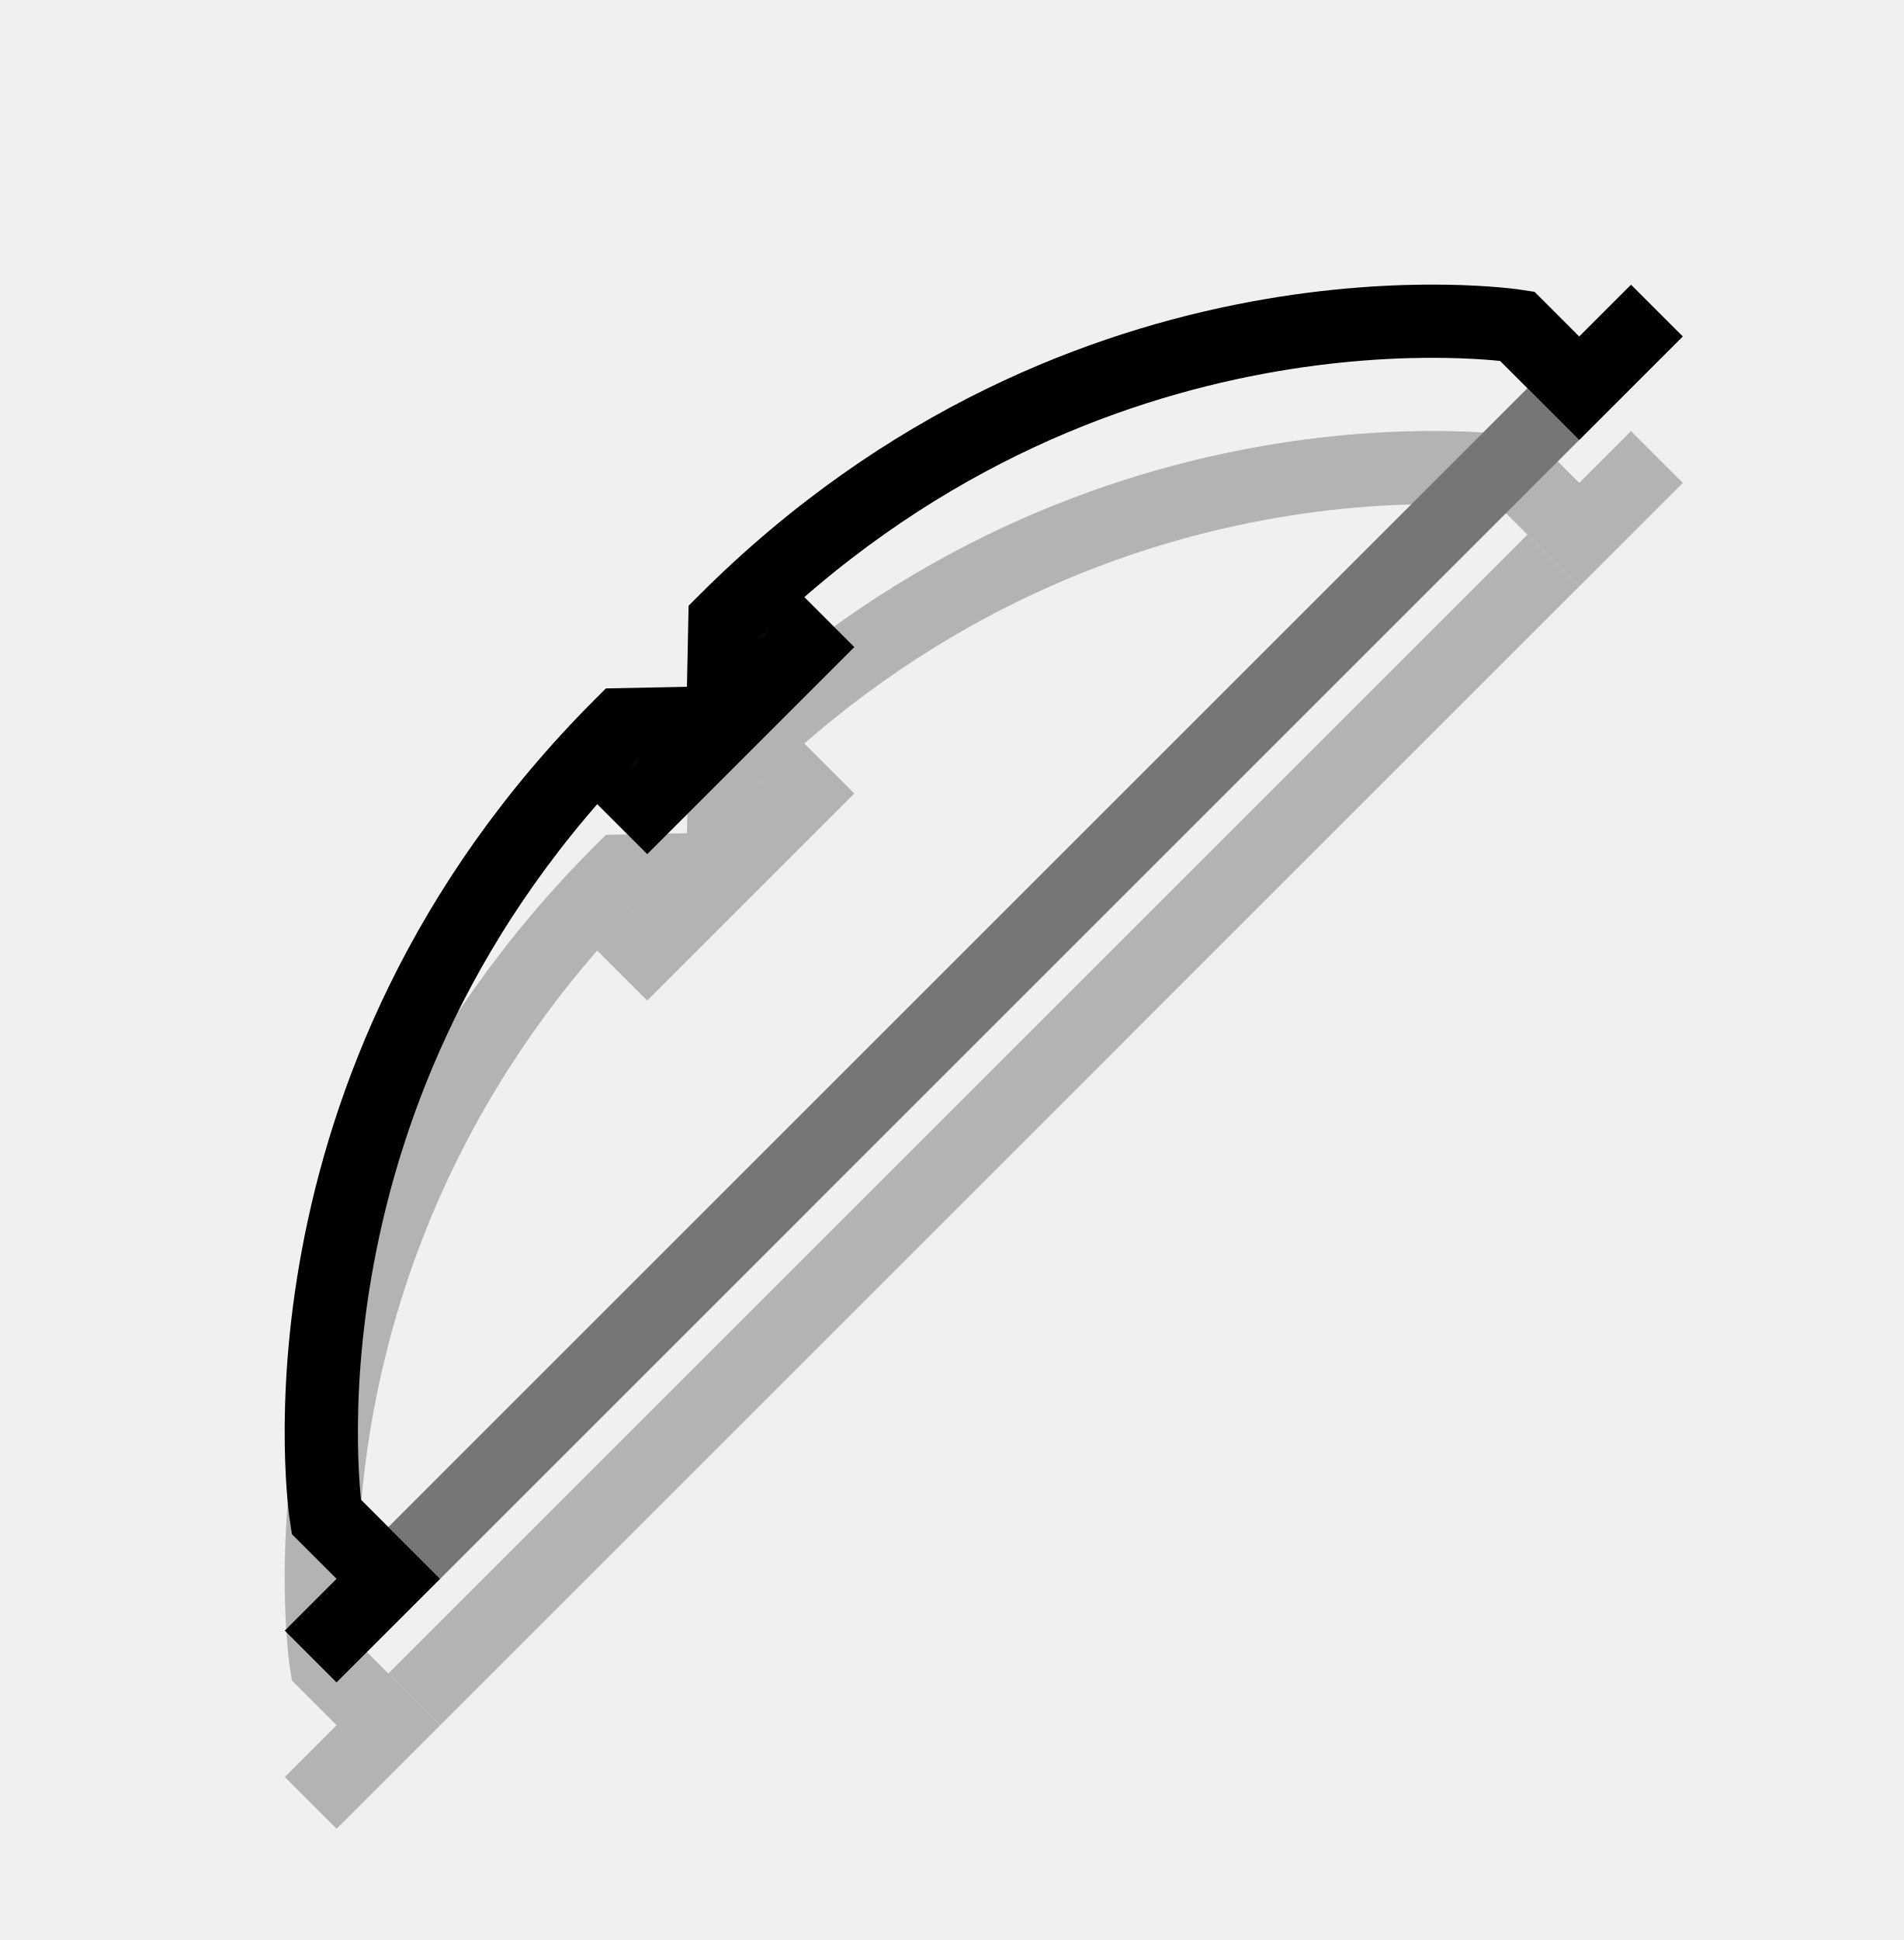
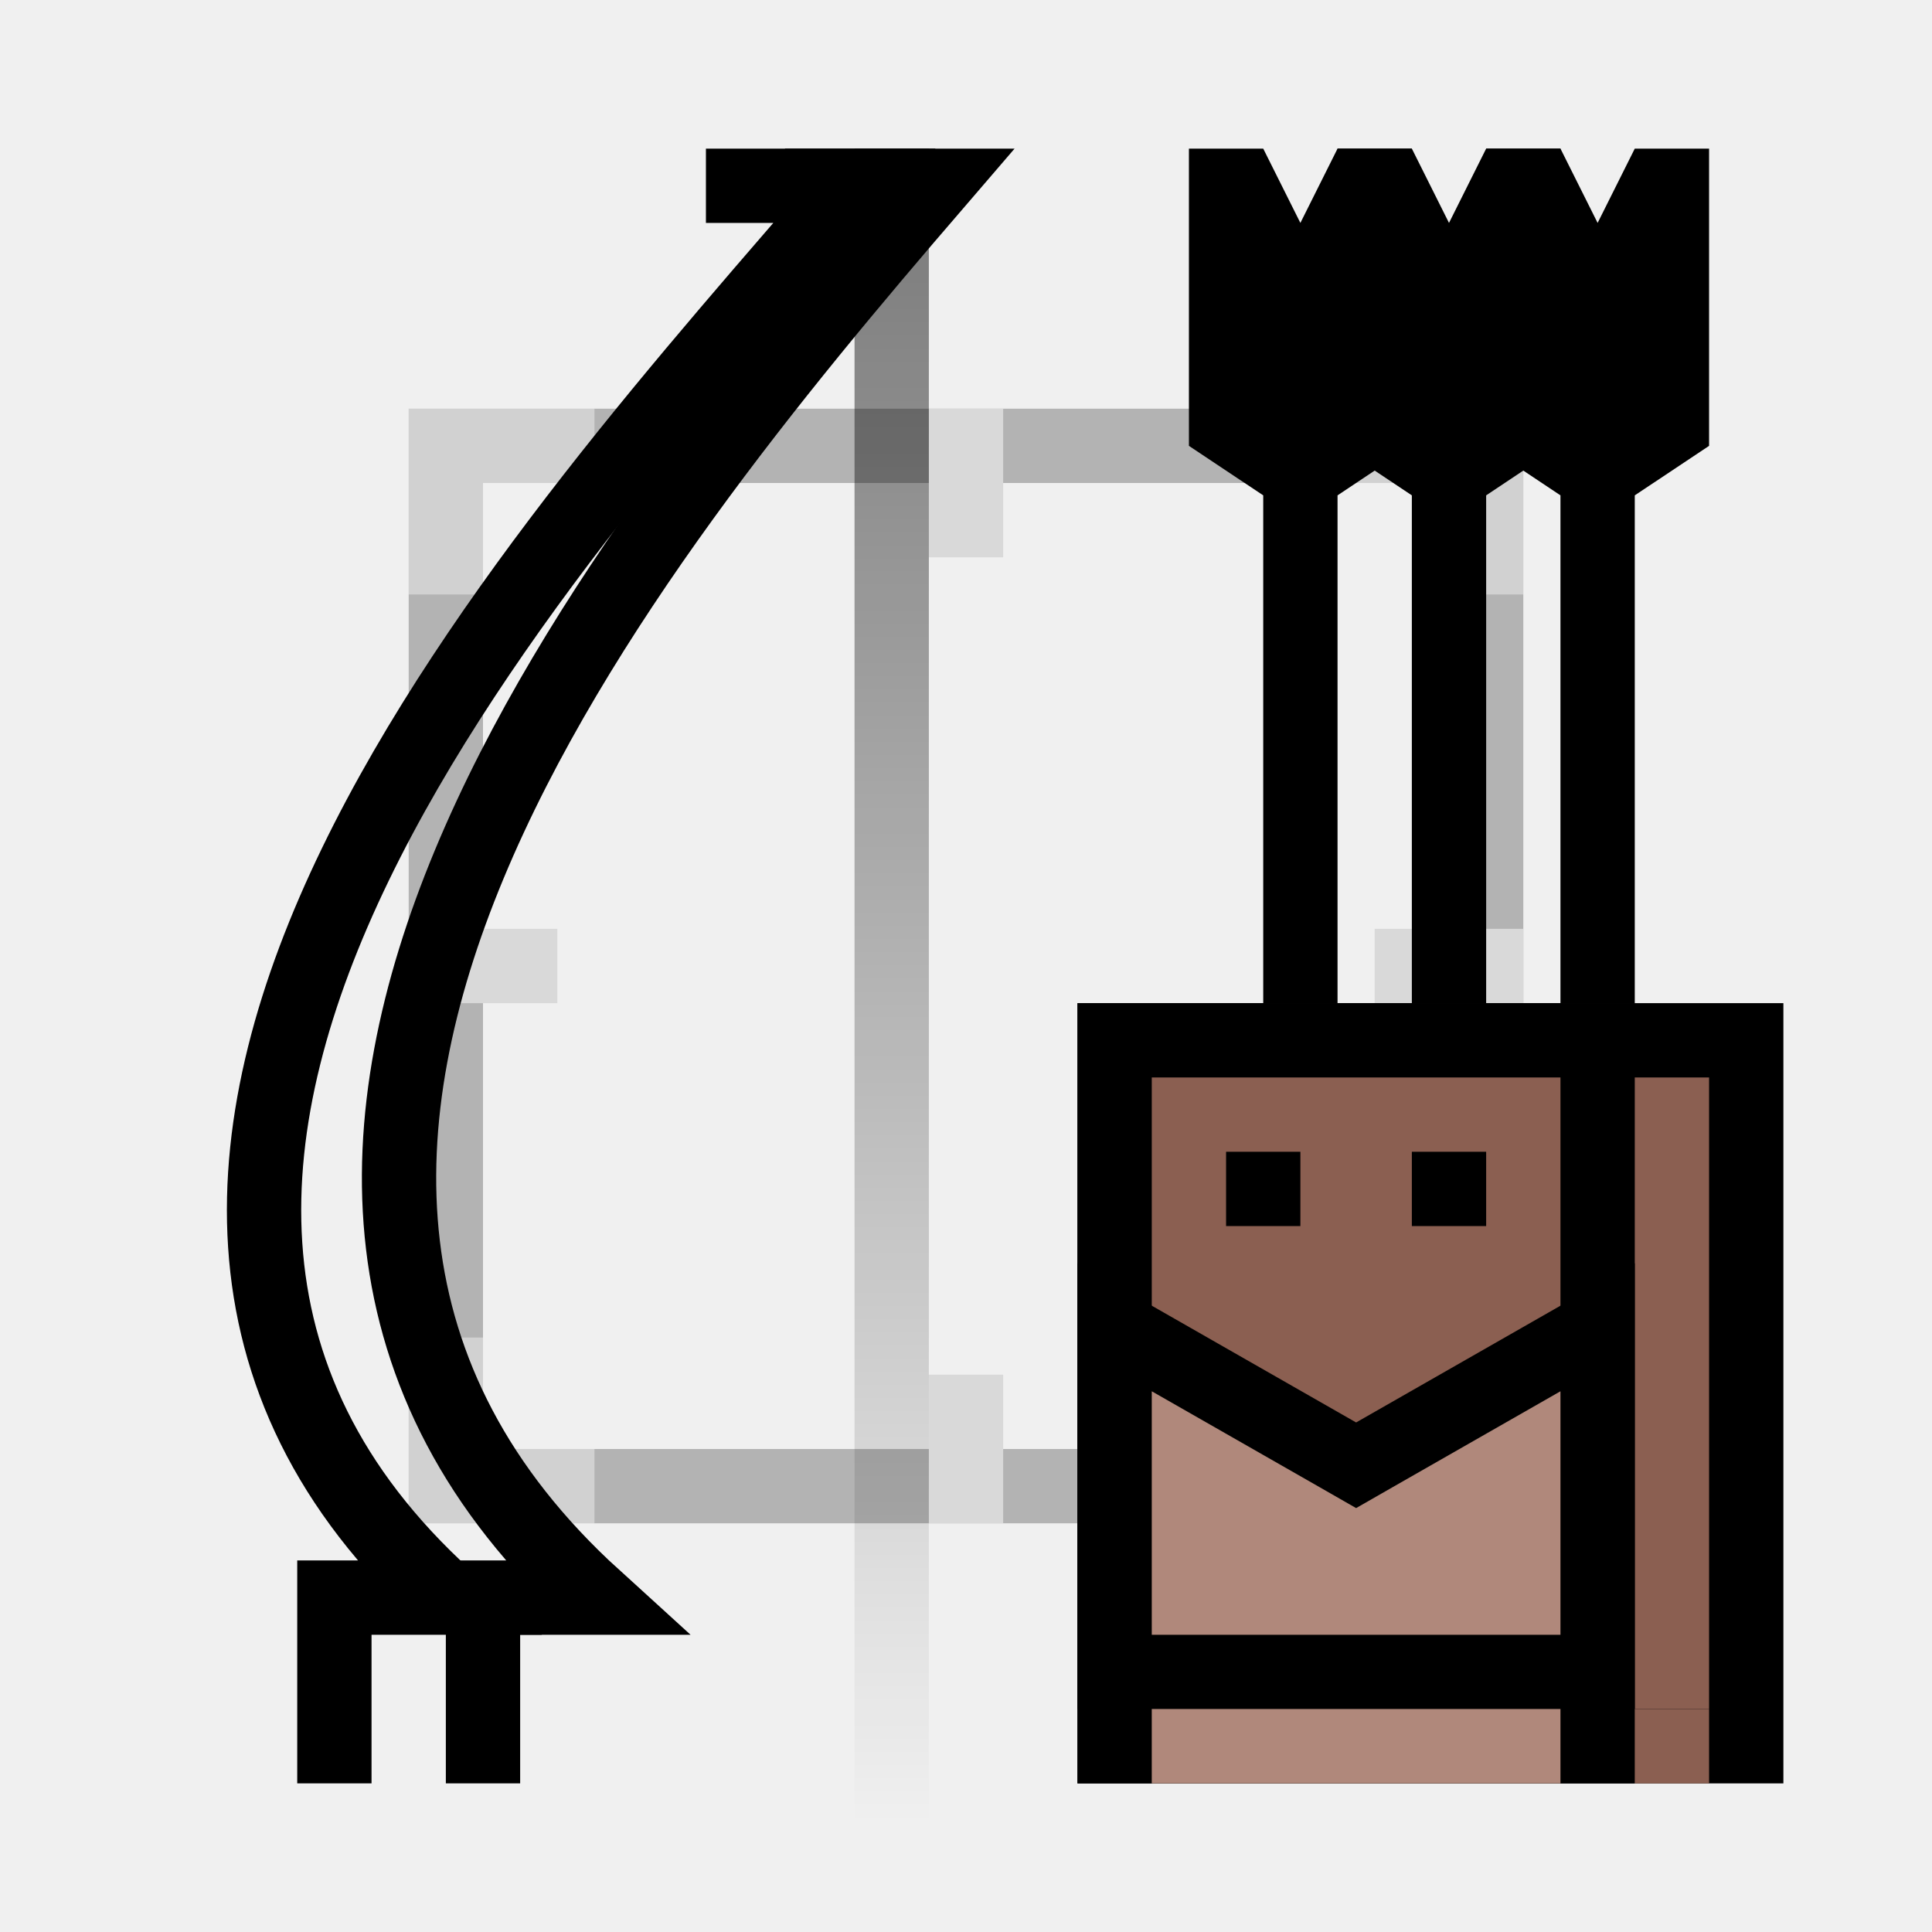
- <svg xmlns="http://www.w3.org/2000/svg" width="52" height="53" viewBox="0 0 52 53" fill="none">
-   <path d="M11.314 46.426L42.426 15.313" stroke="#B3B3B3" stroke-width="2" />
-   <path d="M45.255 12.485L43.133 14.607L41.436 12.909C41.436 12.909 29.698 11.071 19.799 20.971L19.742 23.742" stroke="#B3B3B3" stroke-width="2" />
-   <path d="M8.485 49.255L10.607 47.133L8.91 45.436C8.91 45.436 7.071 33.699 16.971 23.799L19.742 23.742" stroke="#B3B3B3" stroke-width="2" />
-   <rect x="16.263" y="25.92" width="8" height="2" transform="rotate(-45 16.2634 25.9204)" fill="#B3B3B3" />
-   <path d="M11.314 42.426L42.426 11.313" stroke="#767676" stroke-width="2" />
-   <path d="M45.255 8.485L43.133 10.607L41.436 8.91C41.436 8.91 29.698 7.071 19.799 16.971L19.742 19.742" stroke="black" stroke-width="2" />
-   <path d="M8.485 45.255L10.607 43.133L8.91 41.436C8.91 41.436 7.071 29.698 16.971 19.799L19.742 19.742" stroke="black" stroke-width="2" />
-   <rect x="16.263" y="21.92" width="8" height="2" transform="rotate(-45 16.2634 21.9204)" fill="black" />
+ <svg xmlns="http://www.w3.org/2000/svg" width="52" height="52" viewBox="0 0 52 52" fill="none">
+   <path d="M12 12H26H40V26V40H26H12V26V12Z" stroke="#B3B3B3" stroke-width="2" />
+   <path opacity="0.4" d="M12 16V12H16" stroke="white" stroke-width="2" />
+   <path opacity="0.4" d="M40 16V12H36" stroke="white" stroke-width="2" />
+   <path opacity="0.4" d="M12 36V40H16" stroke="white" stroke-width="2" />
+   <path opacity="0.4" d="M40 36V40H36" stroke="white" stroke-width="2" />
+   <rect x="11" y="25" width="4" height="2" fill="#D9D9D9" />
+   <rect x="37" y="25" width="4" height="2" fill="#D9D9D9" />
+   <rect x="27" y="11" width="4" height="2" transform="rotate(90 27 11)" fill="#D9D9D9" />
+   <rect x="27" y="37" width="4" height="2" transform="rotate(90 27 37)" fill="#D9D9D9" />
+   <path d="M21.128 5L25.128 5C16.781 14.701 3.183 31.348 16 43L13 43L13 48" stroke="black" stroke-width="2" />
+   <path d="M19 5L23 5C14.653 14.701 -0.817 31.348 12 43L9 43L9 48" stroke="black" stroke-width="2" />
+   <path opacity="0.5" d="M24 49V4" stroke="url(#paint0_linear_3462_8888)" stroke-width="2" />
+   <rect x="30" y="28" width="17" height="19" fill="#8B5F51" stroke="black" stroke-width="2" />
+   <rect x="30" y="28" width="13" height="19" fill="#8B5F51" stroke="black" stroke-width="2" />
+   <path d="M36.996 39.154L43 35.723V45H30V35.723L36.004 39.154L36.5 39.438L36.996 39.154Z" fill="#B0887B" stroke="black" stroke-width="2" />
+   <rect x="33" y="31" width="2" height="2" fill="black" />
+   <rect x="38" y="31" width="2" height="2" fill="black" />
+   <rect x="31" y="46" width="11" height="2" fill="#B0887B" />
+   <rect x="44" y="46" width="2" height="2" fill="#8B5F51" />
+   <path fill-rule="evenodd" clip-rule="evenodd" d="M44 13.333L46 12V4H44L43 6L42 4H40V12L42 13.333V27H44V13.333Z" fill="black" />
+   <path fill-rule="evenodd" clip-rule="evenodd" d="M40 13.333L42 12V4H40L39 6L38 4H36V12L38 13.333V27H40V13.333Z" fill="black" />
+   <path fill-rule="evenodd" clip-rule="evenodd" d="M36 13.333L38 12V4H36L35 6L34 4H32V12L34 13.333V27H36V13.333Z" fill="black" />
+   <defs>
+     <linearGradient id="paint0_linear_3462_8888" x1="24.5" y1="4" x2="24.5" y2="49" gradientUnits="userSpaceOnUse">
+       <stop />
+       <stop offset="1" stop-opacity="0" />
+     </linearGradient>
+   </defs>
</svg>
